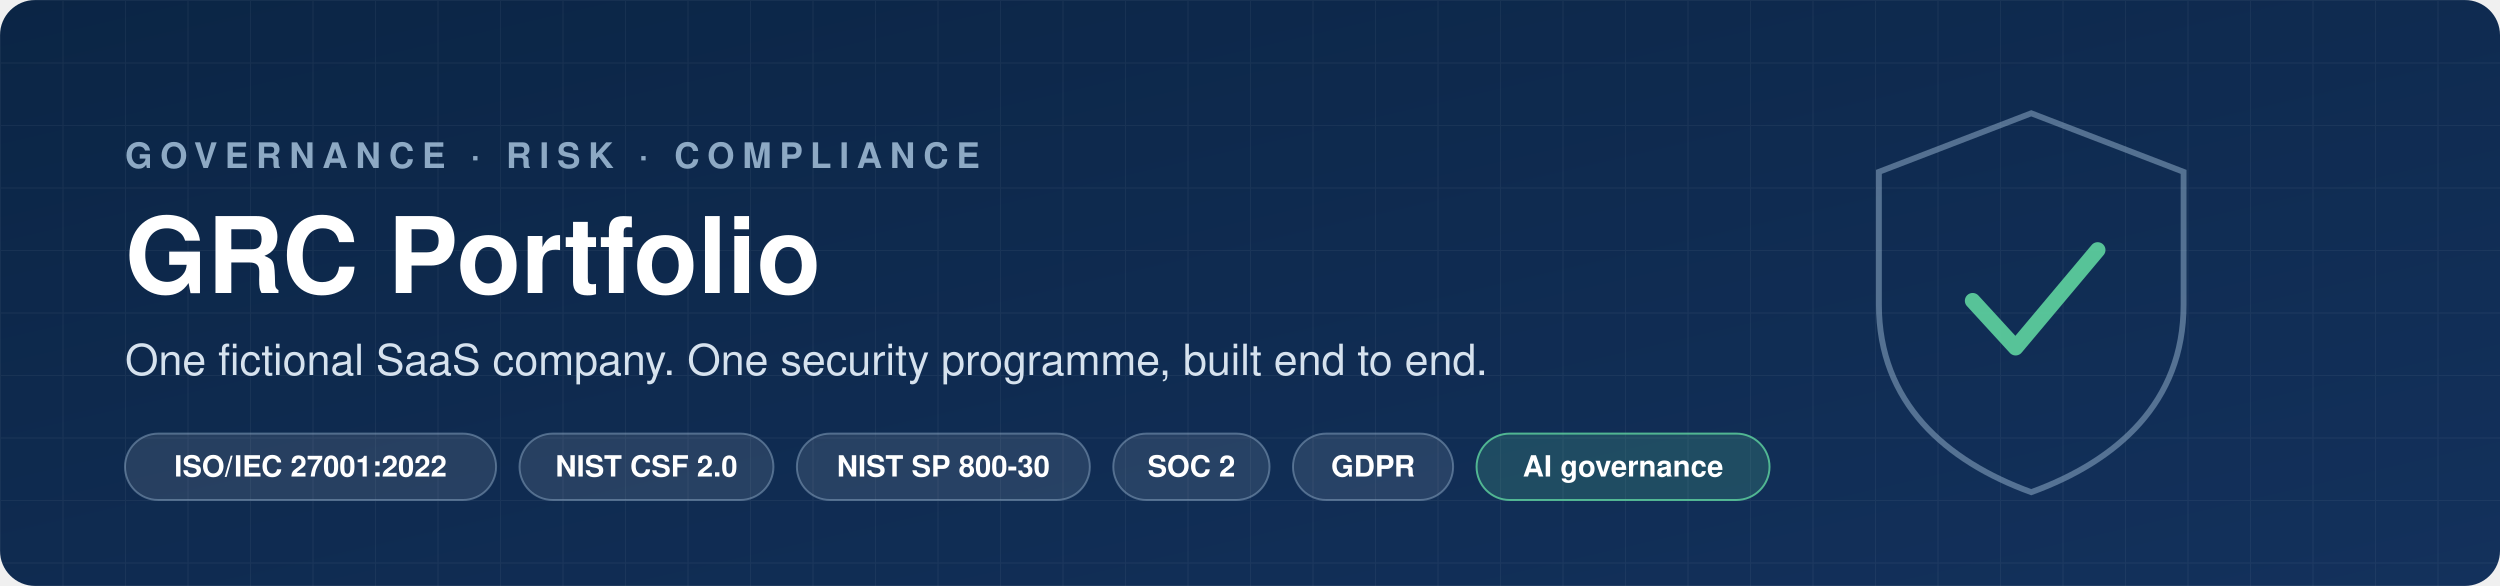
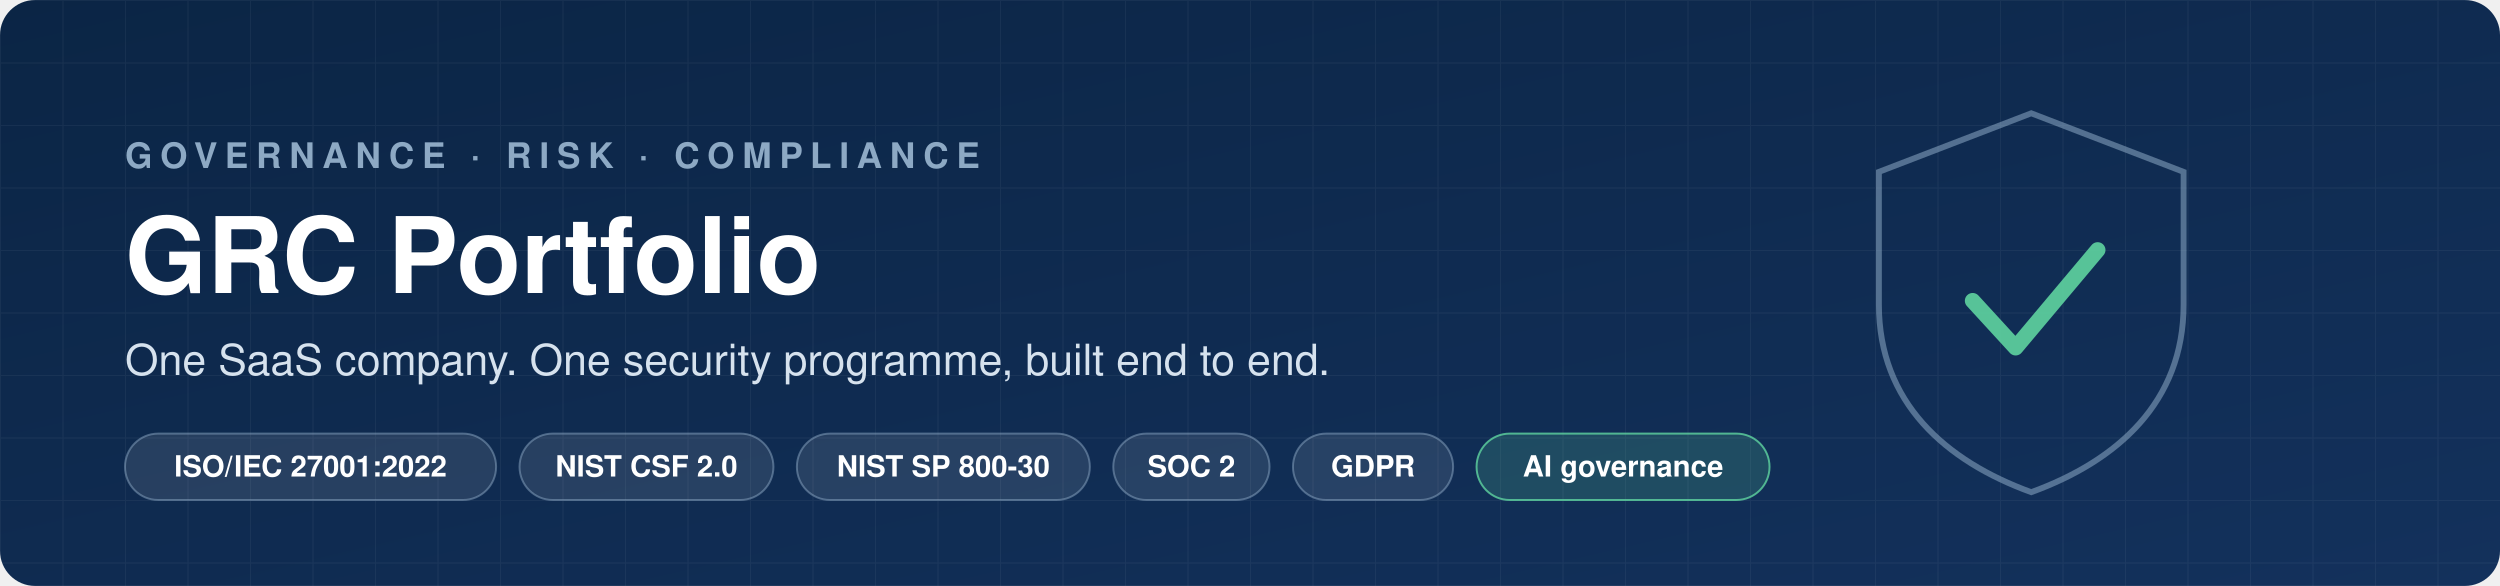
<svg xmlns="http://www.w3.org/2000/svg" width="1280" height="300" viewBox="0 0 1280 300" role="img" aria-label="GRC Portfolio: Governance, Risk and Compliance">
  <defs>
    <linearGradient id="bg" x1="0" y1="0" x2="1" y2="1">
      <stop offset="0" stop-color="#0B2545" />
      <stop offset="1" stop-color="#13315C" />
    </linearGradient>
    <pattern id="grid" width="32" height="32" patternUnits="userSpaceOnUse">
      <path d="M32 0H0V32" fill="none" stroke="#FFFFFF" stroke-opacity="0.05" stroke-width="1" />
    </pattern>
  </defs>
  <rect width="1280" height="300" rx="18" fill="url(#bg)" />
  <rect width="1280" height="300" rx="18" fill="url(#grid)" />
  <g transform="translate(1040 150)" fill="none" stroke="#8DA9C4" stroke-opacity="0.55">
    <path d="M0 -92 L78 -62 L78 6 C78 56 44 86 0 102 C-44 86 -78 56 -78 6 L-78 -62 Z" stroke-width="3" />
    <path d="M-30 4 L-8 28 L34 -22" stroke="#5FD4A0" stroke-opacity="0.9" stroke-width="8" stroke-linecap="round" stroke-linejoin="round" />
  </g>
  <g font-family="Segoe UI, Helvetica Neue, Helvetica, Arial, sans-serif">
    <text x="64" y="86" fill="#8DA9C4" font-size="18" font-weight="600" letter-spacing="4">GOVERNANCE · RISK · COMPLIANCE</text>
    <text x="64" y="150" fill="#FFFFFF" font-size="54" font-weight="700">GRC Portfolio</text>
-     <text x="64" y="192" fill="#D6E2EE" font-size="22">One fictional SaaS company. One security programme, built end to end.</text>
+     <text x="64" y="192" fill="#D6E2EE" font-size="22">One SaaS company. One security programme, built end to end.</text>
    <g font-size="15" font-weight="600">
      <rect x="64" y="222" width="190" height="34" rx="17" fill="#FFFFFF" fill-opacity="0.10" stroke="#8DA9C4" stroke-opacity="0.5" />
      <text x="159" y="244" fill="#FFFFFF" text-anchor="middle">ISO/IEC 27001:2022</text>
      <rect x="266" y="222" width="130" height="34" rx="17" fill="#FFFFFF" fill-opacity="0.10" stroke="#8DA9C4" stroke-opacity="0.5" />
      <text x="331" y="244" fill="#FFFFFF" text-anchor="middle">NIST CSF 2.0</text>
      <rect x="408" y="222" width="150" height="34" rx="17" fill="#FFFFFF" fill-opacity="0.10" stroke="#8DA9C4" stroke-opacity="0.5" />
      <text x="483" y="244" fill="#FFFFFF" text-anchor="middle">NIST SP 800-30</text>
      <rect x="570" y="222" width="80" height="34" rx="17" fill="#FFFFFF" fill-opacity="0.10" stroke="#8DA9C4" stroke-opacity="0.5" />
      <text x="610" y="244" fill="#FFFFFF" text-anchor="middle">SOC 2</text>
      <rect x="662" y="222" width="82" height="34" rx="17" fill="#FFFFFF" fill-opacity="0.10" stroke="#8DA9C4" stroke-opacity="0.5" />
      <text x="703" y="244" fill="#FFFFFF" text-anchor="middle">GDPR</text>
      <rect x="756" y="222" width="150" height="34" rx="17" fill="#5FD4A0" fill-opacity="0.18" stroke="#5FD4A0" stroke-opacity="0.8" />
      <text x="831" y="244" fill="#FFFFFF" text-anchor="middle">AI governance</text>
    </g>
  </g>
</svg>
